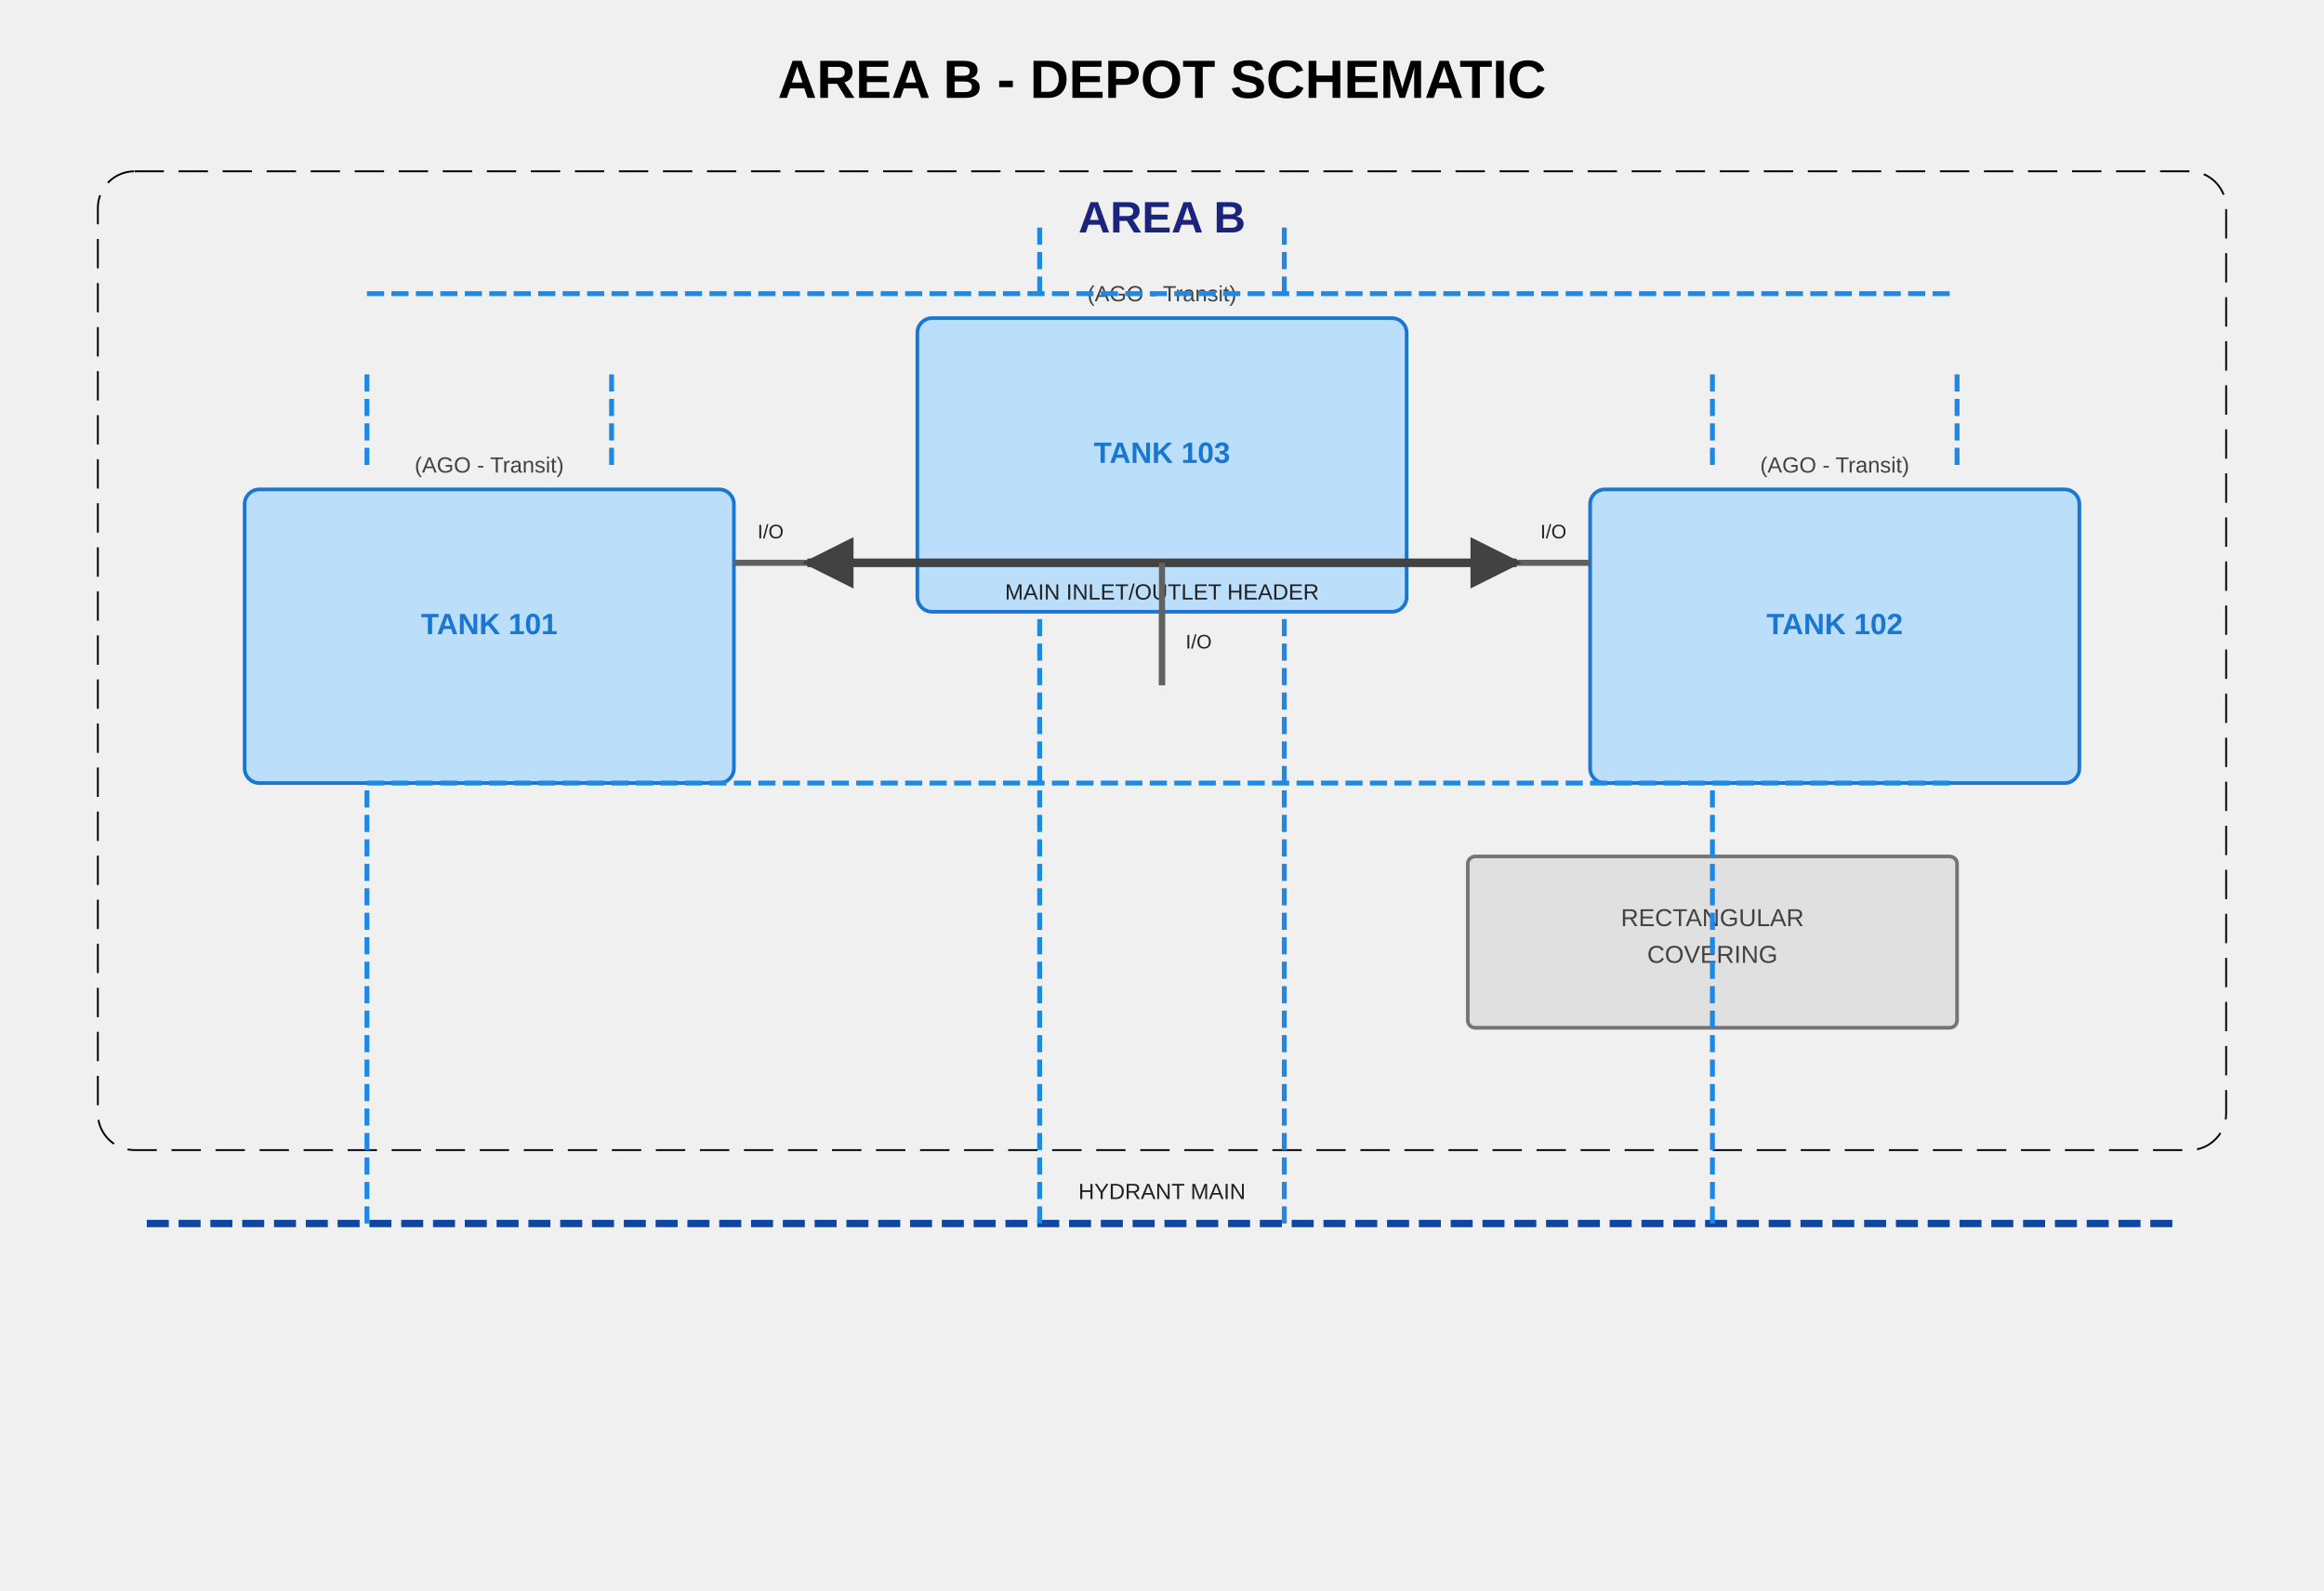
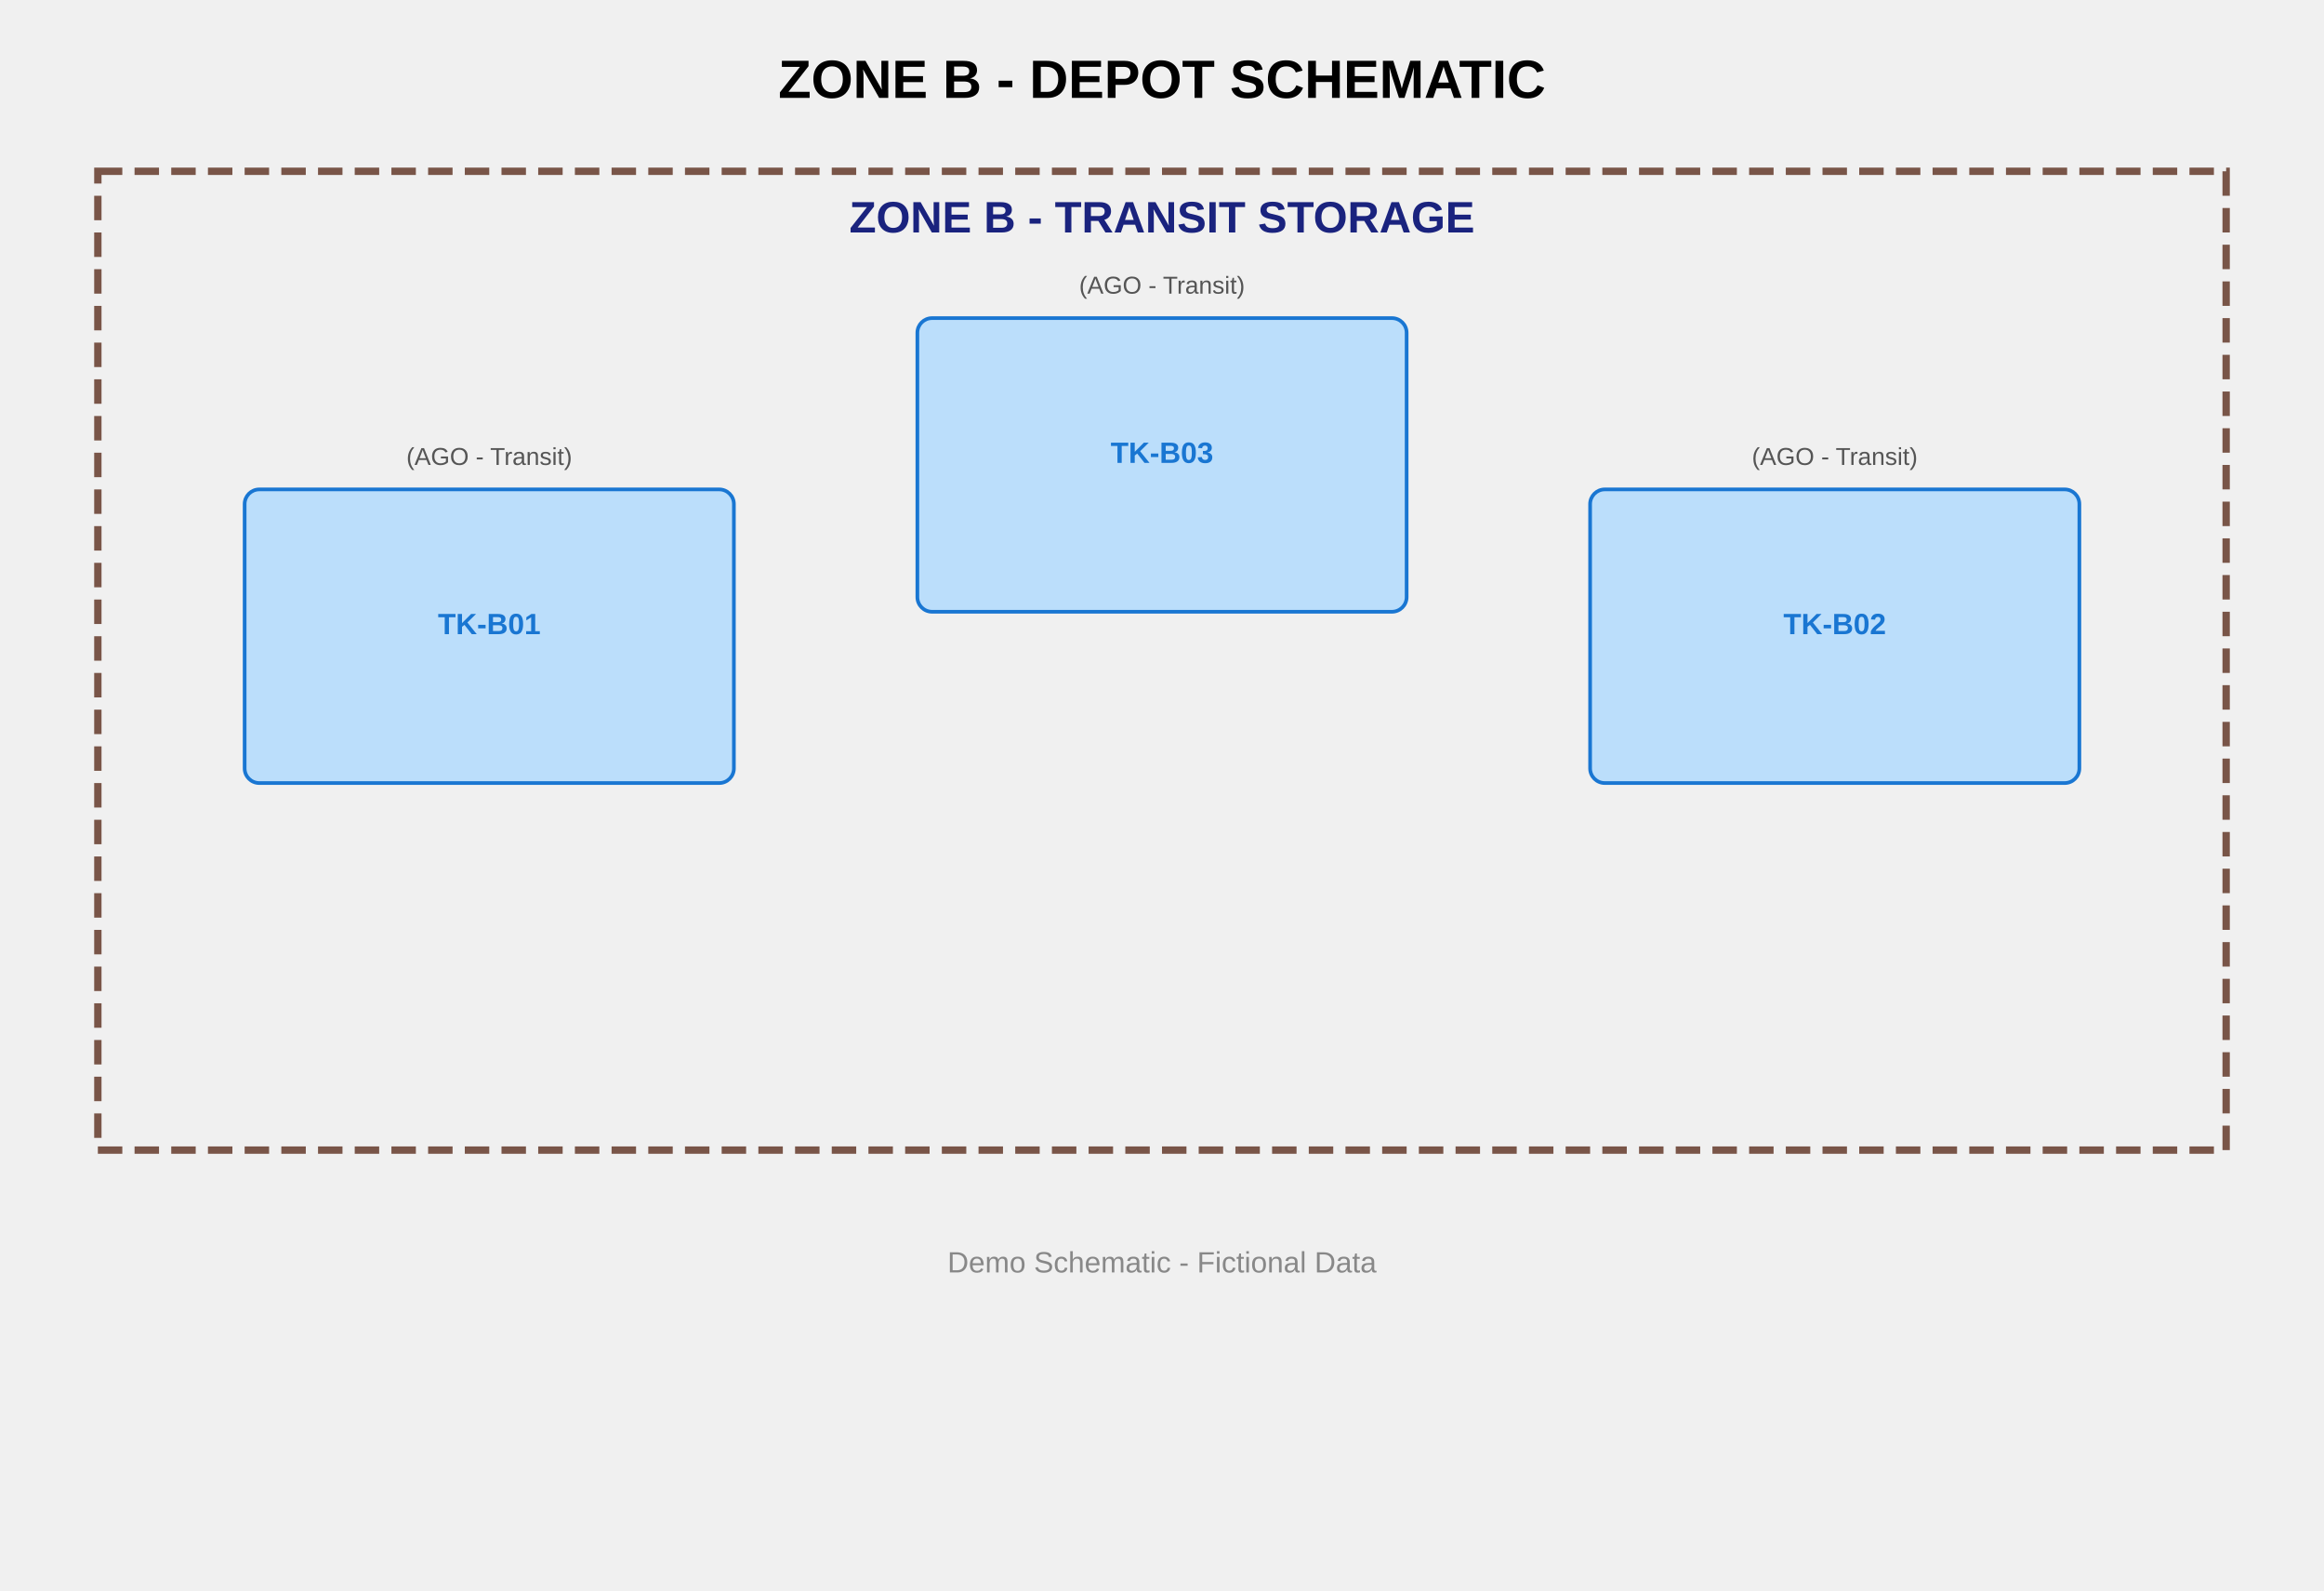
<svg xmlns="http://www.w3.org/2000/svg" width="950" height="650" style="background-color: #ffffff; border: 1px solid #cccccc; font-family: Arial, sans-serif;">
  <defs>
    <style>
      .main-title { font-size: 22px; font-weight: bold; text-anchor: middle; fill: #000000; }
-       .area-group-title { font-size: 18px; font-weight: bold; text-anchor: middle; fill: #1A237E; } /* Darker Blue for Title */
-       /* Area B Tanks are AGO - Transit */
-       .tank-rect { fill: #BBDEFB; stroke: #1976D2; stroke-width: 1.5; rx:6; ry:6;} /* Lighter Blue fill, Stronger Blue stroke */
-       .tank-label { font-size: 12px; fill: #1976D2; text-anchor: middle; dominant-baseline: central; pointer-events: none; font-weight:bold;}
-       .tank-sublabel { font-size: 9px; fill: #424242; text-anchor: middle; dominant-baseline: central; pointer-events: none;}
- 
-       .equipment-rect { fill: #E0E0E0; stroke: #757575; stroke-width: 1.5; rx:3; ry:3;}
-       .equipment-label { font-size: 10px; fill: #424242; text-anchor: middle; dominant-baseline: central; pointer-events: none;}
-       
-       .bond-wall { fill: none; stroke: #000000; stroke-width: 0.75; stroke-dasharray: 12,6; rx:15; ry:15;} /* Thinner black dash */
- 
-       .pipeline-header { stroke: #424242; stroke-width: 3.5; fill: none; } 
-       .pipeline-branch { stroke: #616161; stroke-width: 2.5; fill: none; }
-       .pipeline-hydrant-main { stroke: #0D47A1; stroke-width: 3; fill: none; stroke-dasharray: 9,4; } /* Dark Blue dashed for Hydrant */
-       .pipeline-hydrant-branch { stroke: #1E88E5; stroke-width: 2; fill: none; stroke-dasharray: 7,3; }
-       .pipeline-label { font-size: 9px; fill: #212121; text-anchor: middle; pointer-events: none; }
-       .pipeline-label-small { font-size: 8px; fill: #212121; text-anchor: middle; pointer-events: none; }
- 
-       .valve-symbol { stroke: #000000; stroke-width: 1; fill:none; }
-       .valve-symbol-body { fill: #ffffff; stroke: #000000; stroke-width: 0.75;}
+       .area-group-title { font-size: 18px; font-weight: bold; text-anchor: middle; fill: #1A237E; }
+       .tank-rect { fill: #BBDEFB; stroke: #1976D2; stroke-width: 1.5; rx:6; ry:6;}
+       .tank-label { font-size: 12px; fill: #1976D2; text-anchor: middle; dominant-baseline: central; font-weight:bold;}
+       .tank-sublabel { font-size: 10px; fill: #555; text-anchor: middle; }
+       .bond-wall { fill: none; stroke: #795548; stroke-width: 3; stroke-dasharray: 10,5; }
    </style>
-     <marker id="arrow-b-main" viewBox="0 0 10 10" refX="9" refY="5" markerWidth="6" markerHeight="6" orient="auto-start-reverse">
-       <path d="M 0 0 L 10 5 L 0 10 z" fill="#424242" />
-     </marker>
  </defs>
-   <text x="475" y="40" class="main-title">AREA B - DEPOT SCHEMATIC</text>
+   <text x="475" y="40" class="main-title">ZONE B - DEPOT SCHEMATIC</text>
  <rect x="40" y="70" width="870" height="400" class="bond-wall" />
-   <text x="475" y="95" class="area-group-title">AREA B</text>
-   <g id="group-tank-101">
-     <rect id="TANK_101" x="100" y="200" width="200" height="120" class="tank-rect" />
-     <text x="200" y="255" class="tank-label">TANK 101</text>
+   <text x="475" y="95" class="area-group-title">ZONE B - TRANSIT STORAGE</text>
+   <g id="group-tank-b01">
+     <rect id="TK-B01" x="100" y="200" width="200" height="120" class="tank-rect" />
+     <text x="200" y="255" class="tank-label">TK-B01</text>
    <text x="200" y="190" class="tank-sublabel">(AGO - Transit)</text>
-     <line x1="300" y1="230" x2="330" y2="230" class="pipeline-branch" />
-     <text x="315" y="220" class="pipeline-label-small">I/O</text>
  </g>
-   <g id="group-tank-103">
-     <rect id="TANK_103" x="375" y="130" width="200" height="120" class="tank-rect" />
-     <text x="475" y="185" class="tank-label">TANK 103</text>
+   <g id="group-tank-b03">
+     <rect id="TK-B03" x="375" y="130" width="200" height="120" class="tank-rect" />
+     <text x="475" y="185" class="tank-label">TK-B03</text>
    <text x="475" y="120" class="tank-sublabel">(AGO - Transit)</text>
-     <line x1="475" y1="250" x2="475" y2="280" class="pipeline-branch" />
-     <text x="490" y="265" class="pipeline-label-small">I/O</text>
  </g>
-   <g id="group-tank-102">
-     <rect id="TANK_102" x="650" y="200" width="200" height="120" class="tank-rect" />
-     <text x="750" y="255" class="tank-label">TANK 102</text>
+   <g id="group-tank-b02">
+     <rect id="TK-B02" x="650" y="200" width="200" height="120" class="tank-rect" />
+     <text x="750" y="255" class="tank-label">TK-B02</text>
    <text x="750" y="190" class="tank-sublabel">(AGO - Transit)</text>
-     <line x1="650" y1="230" x2="620" y2="230" class="pipeline-branch" />
-     <text x="635" y="220" class="pipeline-label-small">I/O</text>
  </g>
-   <line x1="330" y1="230" x2="620" y2="230" class="pipeline-header" marker-start="url(#arrow-b-main)" marker-end="url(#arrow-b-main)" />
-   <text x="475" y="245" class="pipeline-label">MAIN INLET/OUTLET HEADER</text>
-   <line x1="475" y1="280" x2="475" y2="230" class="pipeline-branch" />
-   <g id="group-rect-covering-b">
-     <rect id="RECT_COVER_B01" x="600" y="350" width="200" height="70" class="equipment-rect" />
-     <text x="700" y="375" class="equipment-label">RECTANGULAR</text>
-     <text x="700" y="390" class="equipment-label">COVERING</text>
-   </g>
-   <g id="hydrant-system-b">
-     <line x1="60" y1="500" x2="890" y2="500" class="pipeline-hydrant-main" />
-     <text x="475" y="490" class="pipeline-label" fill="#0000FF">HYDRANT MAIN</text>
-     <line x1="150" y1="500" x2="150" y2="320" class="pipeline-hydrant-branch" />
-     <line x1="150" y1="190" x2="150" y2="150" class="pipeline-hydrant-branch" />
-     <line x1="250" y1="190" x2="250" y2="150" class="pipeline-hydrant-branch" />
-     <line x1="425" y1="500" x2="425" y2="250" class="pipeline-hydrant-branch" />
-     <line x1="425" y1="120" x2="425" y2="90" class="pipeline-hydrant-branch" />
-     <line x1="525" y1="500" x2="525" y2="250" class="pipeline-hydrant-branch" />
-     <line x1="525" y1="120" x2="525" y2="90" class="pipeline-hydrant-branch" />
-     <line x1="700" y1="500" x2="700" y2="320" class="pipeline-hydrant-branch" />
-     <line x1="700" y1="190" x2="700" y2="150" class="pipeline-hydrant-branch" />
-     <line x1="800" y1="190" x2="800" y2="150" class="pipeline-hydrant-branch" />
-     <line x1="150" y1="120" x2="800" y2="120" class="pipeline-hydrant-branch" />
-     <line x1="150" y1="320" x2="800" y2="320" class="pipeline-hydrant-branch" />
-   </g>
+   <text x="475" y="520" style="font-size: 12px; fill: #888; text-anchor: middle;">Demo Schematic - Fictional Data</text>
</svg>
